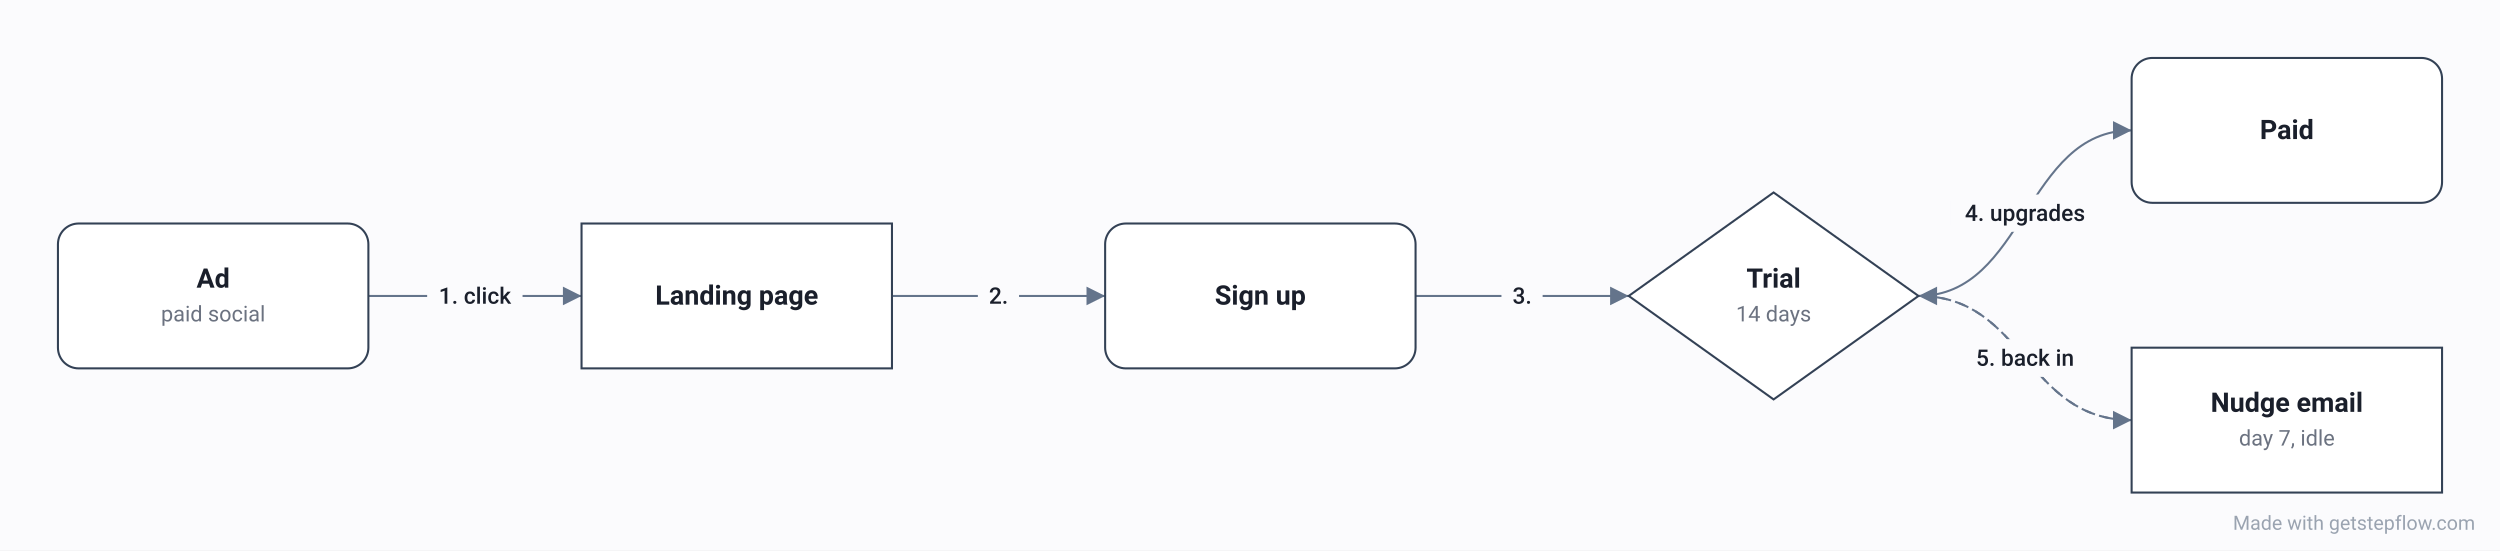
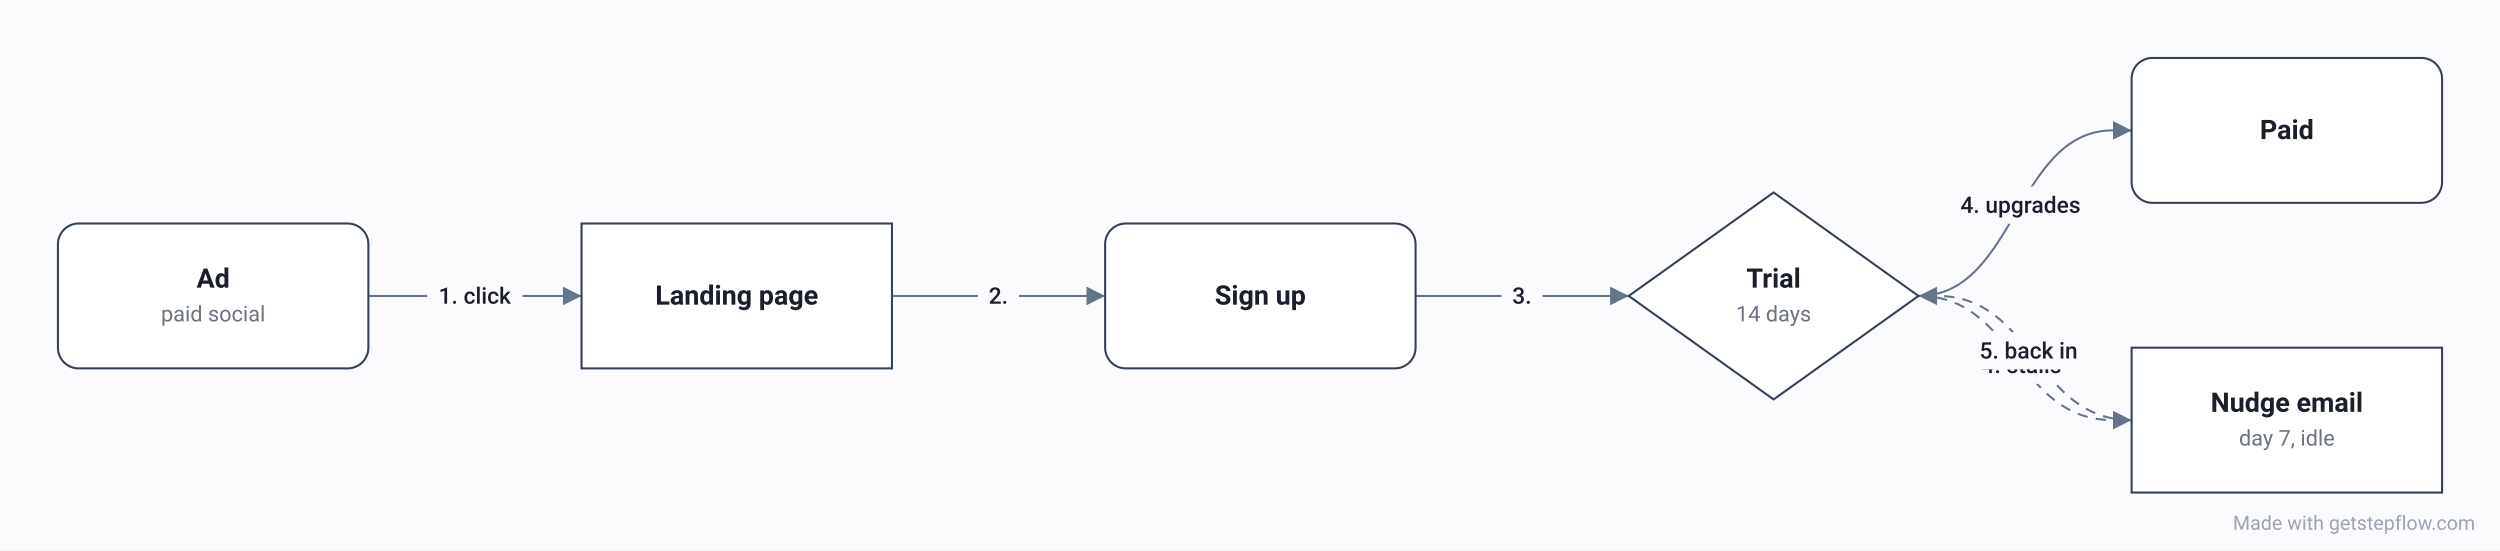
<svg xmlns="http://www.w3.org/2000/svg" viewBox="0 0 1208 266" width="1208" height="266" role="img">
  <style>
.bg{fill:#fbfbfd}.nf{fill:#ffffff}.ns{stroke:#334155}
.lbl{fill:#1a1f2b}.sub{fill:#6b7280}.edg{stroke:#64748b}.arw{fill:#64748b}
.elb{fill:#1a1f2b}.ebg{fill:#fbfbfd}.wm{fill:#9aa3b0}
.pkt{fill:#64748b;stroke:#fbfbfd}.frm{stroke:#d8dce3}.frm-name{fill:#6b7280}.ico{color:#1a1f2b}
@media(prefers-color-scheme:dark){
.bg{fill:#0d1117}.nf{fill:#161b22}.ns{stroke:#cbd5e1}
.lbl{fill:#e6edf3}.sub{fill:#8b949e}.edg{stroke:#94a3b8}.arw{fill:#94a3b8}
.elb{fill:#e6edf3}.ebg{fill:#0d1117}.wm{fill:#6e7681}
.pkt{fill:#94a3b8;stroke:#0d1117}.frm{stroke:#2d333b}.frm-name{fill:#8b949e}.ico{color:#e6edf3}}
text{font-family:ui-sans-serif,-apple-system,BlinkMacSystemFont,"Segoe UI",Roboto,"Helvetica Neue",Arial,sans-serif}
</style>
  <defs>
    <marker id="ah-l1" viewBox="0 0 8 8" refX="8" refY="4" markerWidth="9" markerHeight="9" orient="auto">
      <path d="M0,0 L8,4 L0,8 z" class="arw" />
    </marker>
    <marker id="ah-l2" viewBox="0 0 8 8" refX="8" refY="4" markerWidth="9" markerHeight="9" orient="auto">
      <path d="M0,0 L8,4 L0,8 z" class="arw" />
    </marker>
    <marker id="ah-l3" viewBox="0 0 8 8" refX="8" refY="4" markerWidth="9" markerHeight="9" orient="auto">
      <path d="M0,0 L8,4 L0,8 z" class="arw" />
    </marker>
    <marker id="ah-l4" viewBox="0 0 8 8" refX="8" refY="4" markerWidth="9" markerHeight="9" orient="auto">
      <path d="M0,0 L8,4 L0,8 z" class="arw" />
    </marker>
    <marker id="ah-l5" viewBox="0 0 8 8" refX="8" refY="4" markerWidth="9" markerHeight="9" orient="auto">
      <path d="M0,0 L8,4 L0,8 z" class="arw" />
    </marker>
    <marker id="ah-l6" viewBox="0 0 8 8" refX="8" refY="4" markerWidth="9" markerHeight="9" orient="auto">
      <path d="M0,0 L8,4 L0,8 z" class="arw" />
    </marker>
  </defs>
  <rect class="bg" width="1208" height="266" />
  <g transform="translate(28,28)">
-     <path class="edg" d="M150,115 C201.5,115 201.5,115 253,115" fill="none" stroke-width="1" marker-end="url(#ah-l1)" />
-     <path class="edg" d="M403,115 C454.5,115 454.5,115 506,115" fill="none" stroke-width="1" marker-end="url(#ah-l2)" />
-     <path class="edg" d="M656,115 C707.5,115 707.5,115 759,115" fill="none" stroke-width="1" marker-end="url(#ah-l3)" />
-     <path class="edg" d="M899,115 C950.5,115 950.5,175 1002,175" fill="none" stroke-width="1" stroke-dasharray="5 4" marker-end="url(#ah-l4)" />
-     <path class="edg" d="M1002,175 C950.5,175 950.5,115 899,115" fill="none" stroke-width="1" stroke-dasharray="5 4" marker-end="url(#ah-l5)" />
-     <path class="edg" d="M899,115 C950.5,115 950.5,35 1002,35" fill="none" stroke-width="1" marker-end="url(#ah-l6)" />
+     <path class="edg" d="M150,115 C197,115 197,115 244,115 L253,115" fill="none" stroke-width="1" marker-end="url(#ah-l1)" />
+     <path class="edg" d="M403,115 C450,115 450,115 497,115 L506,115" fill="none" stroke-width="1" marker-end="url(#ah-l2)" />
+     <path class="edg" d="M656,115 C703,115 703,115 750,115 L759,115" fill="none" stroke-width="1" marker-end="url(#ah-l3)" />
+     <path class="edg" d="M899,115 C946,115 946,175 993,175 L1002,175" fill="none" stroke-width="1" stroke-dasharray="5 4" marker-end="url(#ah-l4)" />
+     <path class="edg" d="M1002,175 C955,175 955,115 908,115 L899,115" fill="none" stroke-width="1" stroke-dasharray="5 4" marker-end="url(#ah-l5)" />
+     <path class="edg" d="M899,115 C946,115 946,35 993,35 L1002,35" fill="none" stroke-width="1" marker-end="url(#ah-l6)" />
    <g transform="translate(0,80)">
      <rect x="0" y="0" width="150" height="70" rx="10" class="nf ns" stroke-width="1" />
      <text class="lbl" x="75.0" y="31.0" text-anchor="middle" font-size="13" font-weight="600" textLength="17.4" lengthAdjust="spacingAndGlyphs">
        <tspan font-weight="600">Ad</tspan>
      </text>
      <text class="sub" x="75.0" y="47.3" text-anchor="middle" font-size="10.5" font-weight="400" textLength="53.3" lengthAdjust="spacingAndGlyphs">paid social</text>
    </g>
    <g transform="translate(253,80)">
      <rect x="0" y="0" width="150" height="70" class="nf ns" stroke-width="1" />
      <text class="lbl" x="75.0" y="39.2" text-anchor="middle" font-size="13" font-weight="600" textLength="86.4" lengthAdjust="spacingAndGlyphs">
        <tspan font-weight="600">Landing page</tspan>
      </text>
    </g>
    <g transform="translate(506,80)">
      <rect x="0" y="0" width="150" height="70" rx="10" class="nf ns" stroke-width="1" />
      <text class="lbl" x="75.0" y="39.2" text-anchor="middle" font-size="13" font-weight="600" textLength="48.3" lengthAdjust="spacingAndGlyphs">
        <tspan font-weight="600">Sign up</tspan>
      </text>
    </g>
    <g transform="translate(759,65)">
      <path d="M70,0 L140,50 L70,100 L0,50 Z" class="nf ns" stroke-width="1" />
      <text class="lbl" x="70.0" y="46.0" text-anchor="middle" font-size="13" font-weight="600" textLength="27.7" lengthAdjust="spacingAndGlyphs">
        <tspan font-weight="600">Trial</tspan>
      </text>
      <text class="sub" x="70.0" y="62.3" text-anchor="middle" font-size="10.5" font-weight="400" textLength="39.5" lengthAdjust="spacingAndGlyphs">14 days</text>
    </g>
    <g transform="translate(1002,140)">
      <rect x="0" y="0" width="150" height="70" class="nf ns" stroke-width="1" />
      <text class="lbl" x="75.0" y="31.0" text-anchor="middle" font-size="13" font-weight="600" textLength="80" lengthAdjust="spacingAndGlyphs">
        <tspan font-weight="600">Nudge email</tspan>
      </text>
      <text class="sub" x="75.0" y="47.3" text-anchor="middle" font-size="10.5" font-weight="400" textLength="51.5" lengthAdjust="spacingAndGlyphs">day 7, idle</text>
    </g>
    <g transform="translate(1002,0)">
      <rect x="0" y="0" width="150" height="70" rx="10" class="nf ns" stroke-width="1" />
      <text class="lbl" x="75.0" y="39.2" text-anchor="middle" font-size="13" font-weight="600" textLength="28.5" lengthAdjust="spacingAndGlyphs">
        <tspan font-weight="600">Paid</tspan>
      </text>
    </g>
    <circle class="pkt" r="4.5" stroke-width="1.5" opacity="0">
      <animate attributeName="opacity" dur="5.5s" repeatCount="indefinite" calcMode="discrete" keyTimes="0;0.2" values="1;0" />
-       <animateMotion dur="5.5s" repeatCount="indefinite" calcMode="linear" keyTimes="0;0.2;1" keyPoints="0;1;1" path="M150,115 C201.5,115 201.5,115 253,115" />
+       <animateMotion dur="5.5s" repeatCount="indefinite" calcMode="linear" keyTimes="0;0.2;1" keyPoints="0;1;1" path="M150,115 C197,115 197,115 244,115 L253,115" />
    </circle>
    <circle class="pkt" r="4.5" stroke-width="1.5" opacity="0">
      <animate attributeName="opacity" dur="5.5s" repeatCount="indefinite" calcMode="discrete" keyTimes="0;0.2;0.4" values="0;1;0" />
-       <animateMotion dur="5.5s" repeatCount="indefinite" calcMode="linear" keyTimes="0;0.2;0.4;1" keyPoints="0;0;1;1" path="M403,115 C454.5,115 454.5,115 506,115" />
+       <animateMotion dur="5.5s" repeatCount="indefinite" calcMode="linear" keyTimes="0;0.2;0.4;1" keyPoints="0;0;1;1" path="M403,115 C450,115 450,115 497,115 L506,115" />
    </circle>
    <circle class="pkt" r="4.5" stroke-width="1.5" opacity="0">
      <animate attributeName="opacity" dur="5.5s" repeatCount="indefinite" calcMode="discrete" keyTimes="0;0.4;0.6" values="0;1;0" />
-       <animateMotion dur="5.5s" repeatCount="indefinite" calcMode="linear" keyTimes="0;0.4;0.6;1" keyPoints="0;0;1;1" path="M656,115 C707.5,115 707.5,115 759,115" />
+       <animateMotion dur="5.5s" repeatCount="indefinite" calcMode="linear" keyTimes="0;0.4;0.6;1" keyPoints="0;0;1;1" path="M656,115 C703,115 703,115 750,115 L759,115" />
    </circle>
    <circle class="pkt" r="4.5" stroke-width="1.5" opacity="0">
      <animate attributeName="opacity" dur="5.5s" repeatCount="indefinite" calcMode="discrete" keyTimes="0;0.6;0.8" values="0;1;0" />
-       <animateMotion dur="5.5s" repeatCount="indefinite" calcMode="linear" keyTimes="0;0.6;0.8;1" keyPoints="0;0;1;1" path="M899,115 C950.5,115 950.5,175 1002,175" />
+       <animateMotion dur="5.5s" repeatCount="indefinite" calcMode="linear" keyTimes="0;0.6;0.8;1" keyPoints="0;0;1;1" path="M899,115 C946,115 946,175 993,175 L1002,175" />
    </circle>
    <circle class="pkt" r="4.5" stroke-width="1.5" opacity="0">
      <animate attributeName="opacity" dur="5.5s" repeatCount="indefinite" calcMode="discrete" keyTimes="0;0.8;1" values="0;1;0" />
-       <animateMotion dur="5.5s" repeatCount="indefinite" calcMode="linear" keyTimes="0;0.8;1" keyPoints="0;0;1" path="M1002,175 C950.5,175 950.5,115 899,115" />
+       <animateMotion dur="5.5s" repeatCount="indefinite" calcMode="linear" keyTimes="0;0.8;1" keyPoints="0;0;1" path="M1002,175 C955,175 955,115 908,115 L899,115" />
    </circle>
    <circle class="pkt" r="4.5" stroke-width="1.5" opacity="0">
      <animate attributeName="opacity" dur="5.5s" repeatCount="indefinite" calcMode="discrete" keyTimes="0;0.6;0.8" values="0;1;0" />
-       <animateMotion dur="5.5s" repeatCount="indefinite" calcMode="linear" keyTimes="0;0.6;0.8;1" keyPoints="0;0;1;1" path="M899,115 C950.5,115 950.5,35 1002,35" />
+       <animateMotion dur="5.5s" repeatCount="indefinite" calcMode="linear" keyTimes="0;0.6;0.8;1" keyPoints="0;0;1;1" path="M899,115 C946,115 946,35 993,35 L1002,35" />
    </circle>
    <rect class="ebg" x="178.4" y="106.0" width="46.1" height="18.0" rx="3" />
-     <text class="elb" x="201.5" y="115.0" text-anchor="middle" dominant-baseline="central" font-size="11" font-weight="500" textLength="36.1" lengthAdjust="spacingAndGlyphs">
+     <text class="elb" x="201.4" y="115.0" text-anchor="middle" dominant-baseline="central" font-size="11" font-weight="500" textLength="36.1" lengthAdjust="spacingAndGlyphs">
      <tspan font-weight="500">1. click</tspan>
    </text>
    <rect class="ebg" x="444.5" y="106.0" width="19.9" height="18.0" rx="3" />
-     <text class="elb" x="454.5" y="115.0" text-anchor="middle" dominant-baseline="central" font-size="11" font-weight="500" textLength="9.9" lengthAdjust="spacingAndGlyphs">
+     <text class="elb" x="454.4" y="115.0" text-anchor="middle" dominant-baseline="central" font-size="11" font-weight="500" textLength="9.9" lengthAdjust="spacingAndGlyphs">
      <tspan font-weight="500">2.</tspan>
    </text>
    <rect class="ebg" x="697.5" y="106.0" width="19.9" height="18.0" rx="3" />
-     <text class="elb" x="707.5" y="115.0" text-anchor="middle" dominant-baseline="central" font-size="11" font-weight="500" textLength="9.9" lengthAdjust="spacingAndGlyphs">
+     <text class="elb" x="707.4" y="115.0" text-anchor="middle" dominant-baseline="central" font-size="11" font-weight="500" textLength="9.9" lengthAdjust="spacingAndGlyphs">
      <tspan font-weight="500">3.</tspan>
    </text>
-     <rect class="ebg" x="925.5" y="136.0" width="50.1" height="18.0" rx="3" />
-     <text class="elb" x="950.5" y="145.0" text-anchor="middle" dominant-baseline="central" font-size="11" font-weight="500" textLength="40.1" lengthAdjust="spacingAndGlyphs">
+     <rect class="ebg" x="923.7" y="139.5" width="50.1" height="18.0" rx="3" />
+     <text class="elb" x="948.8" y="148.5" text-anchor="middle" dominant-baseline="central" font-size="11" font-weight="500" textLength="40.1" lengthAdjust="spacingAndGlyphs">
      <tspan font-weight="500">4. stalls</tspan>
    </text>
-     <rect class="ebg" x="920.2" y="136.0" width="60.6" height="18.0" rx="3" />
-     <text class="elb" x="950.5" y="145.0" text-anchor="middle" dominant-baseline="central" font-size="11" font-weight="500" textLength="50.6" lengthAdjust="spacingAndGlyphs">
+     <rect class="ebg" x="921.9" y="132.5" width="60.6" height="18.0" rx="3" />
+     <text class="elb" x="952.2" y="141.5" text-anchor="middle" dominant-baseline="central" font-size="11" font-weight="500" textLength="50.6" lengthAdjust="spacingAndGlyphs">
      <tspan font-weight="500">5. back in</tspan>
    </text>
-     <rect class="ebg" x="914.3" y="66.0" width="72.5" height="18.0" rx="3" />
-     <text class="elb" x="950.5" y="75.0" text-anchor="middle" dominant-baseline="central" font-size="11" font-weight="500" textLength="62.5" lengthAdjust="spacingAndGlyphs">
+     <rect class="ebg" x="912.0" y="62.1" width="72.5" height="18.0" rx="3" />
+     <text class="elb" x="948.3" y="71.1" text-anchor="middle" dominant-baseline="central" font-size="11" font-weight="500" textLength="62.5" lengthAdjust="spacingAndGlyphs">
      <tspan font-weight="500">4. upgrades</tspan>
    </text>
  </g>
  <text class="wm" x="1196" y="256" font-size="9.5" text-anchor="end">Made with getstepflow.com</text>
</svg>
